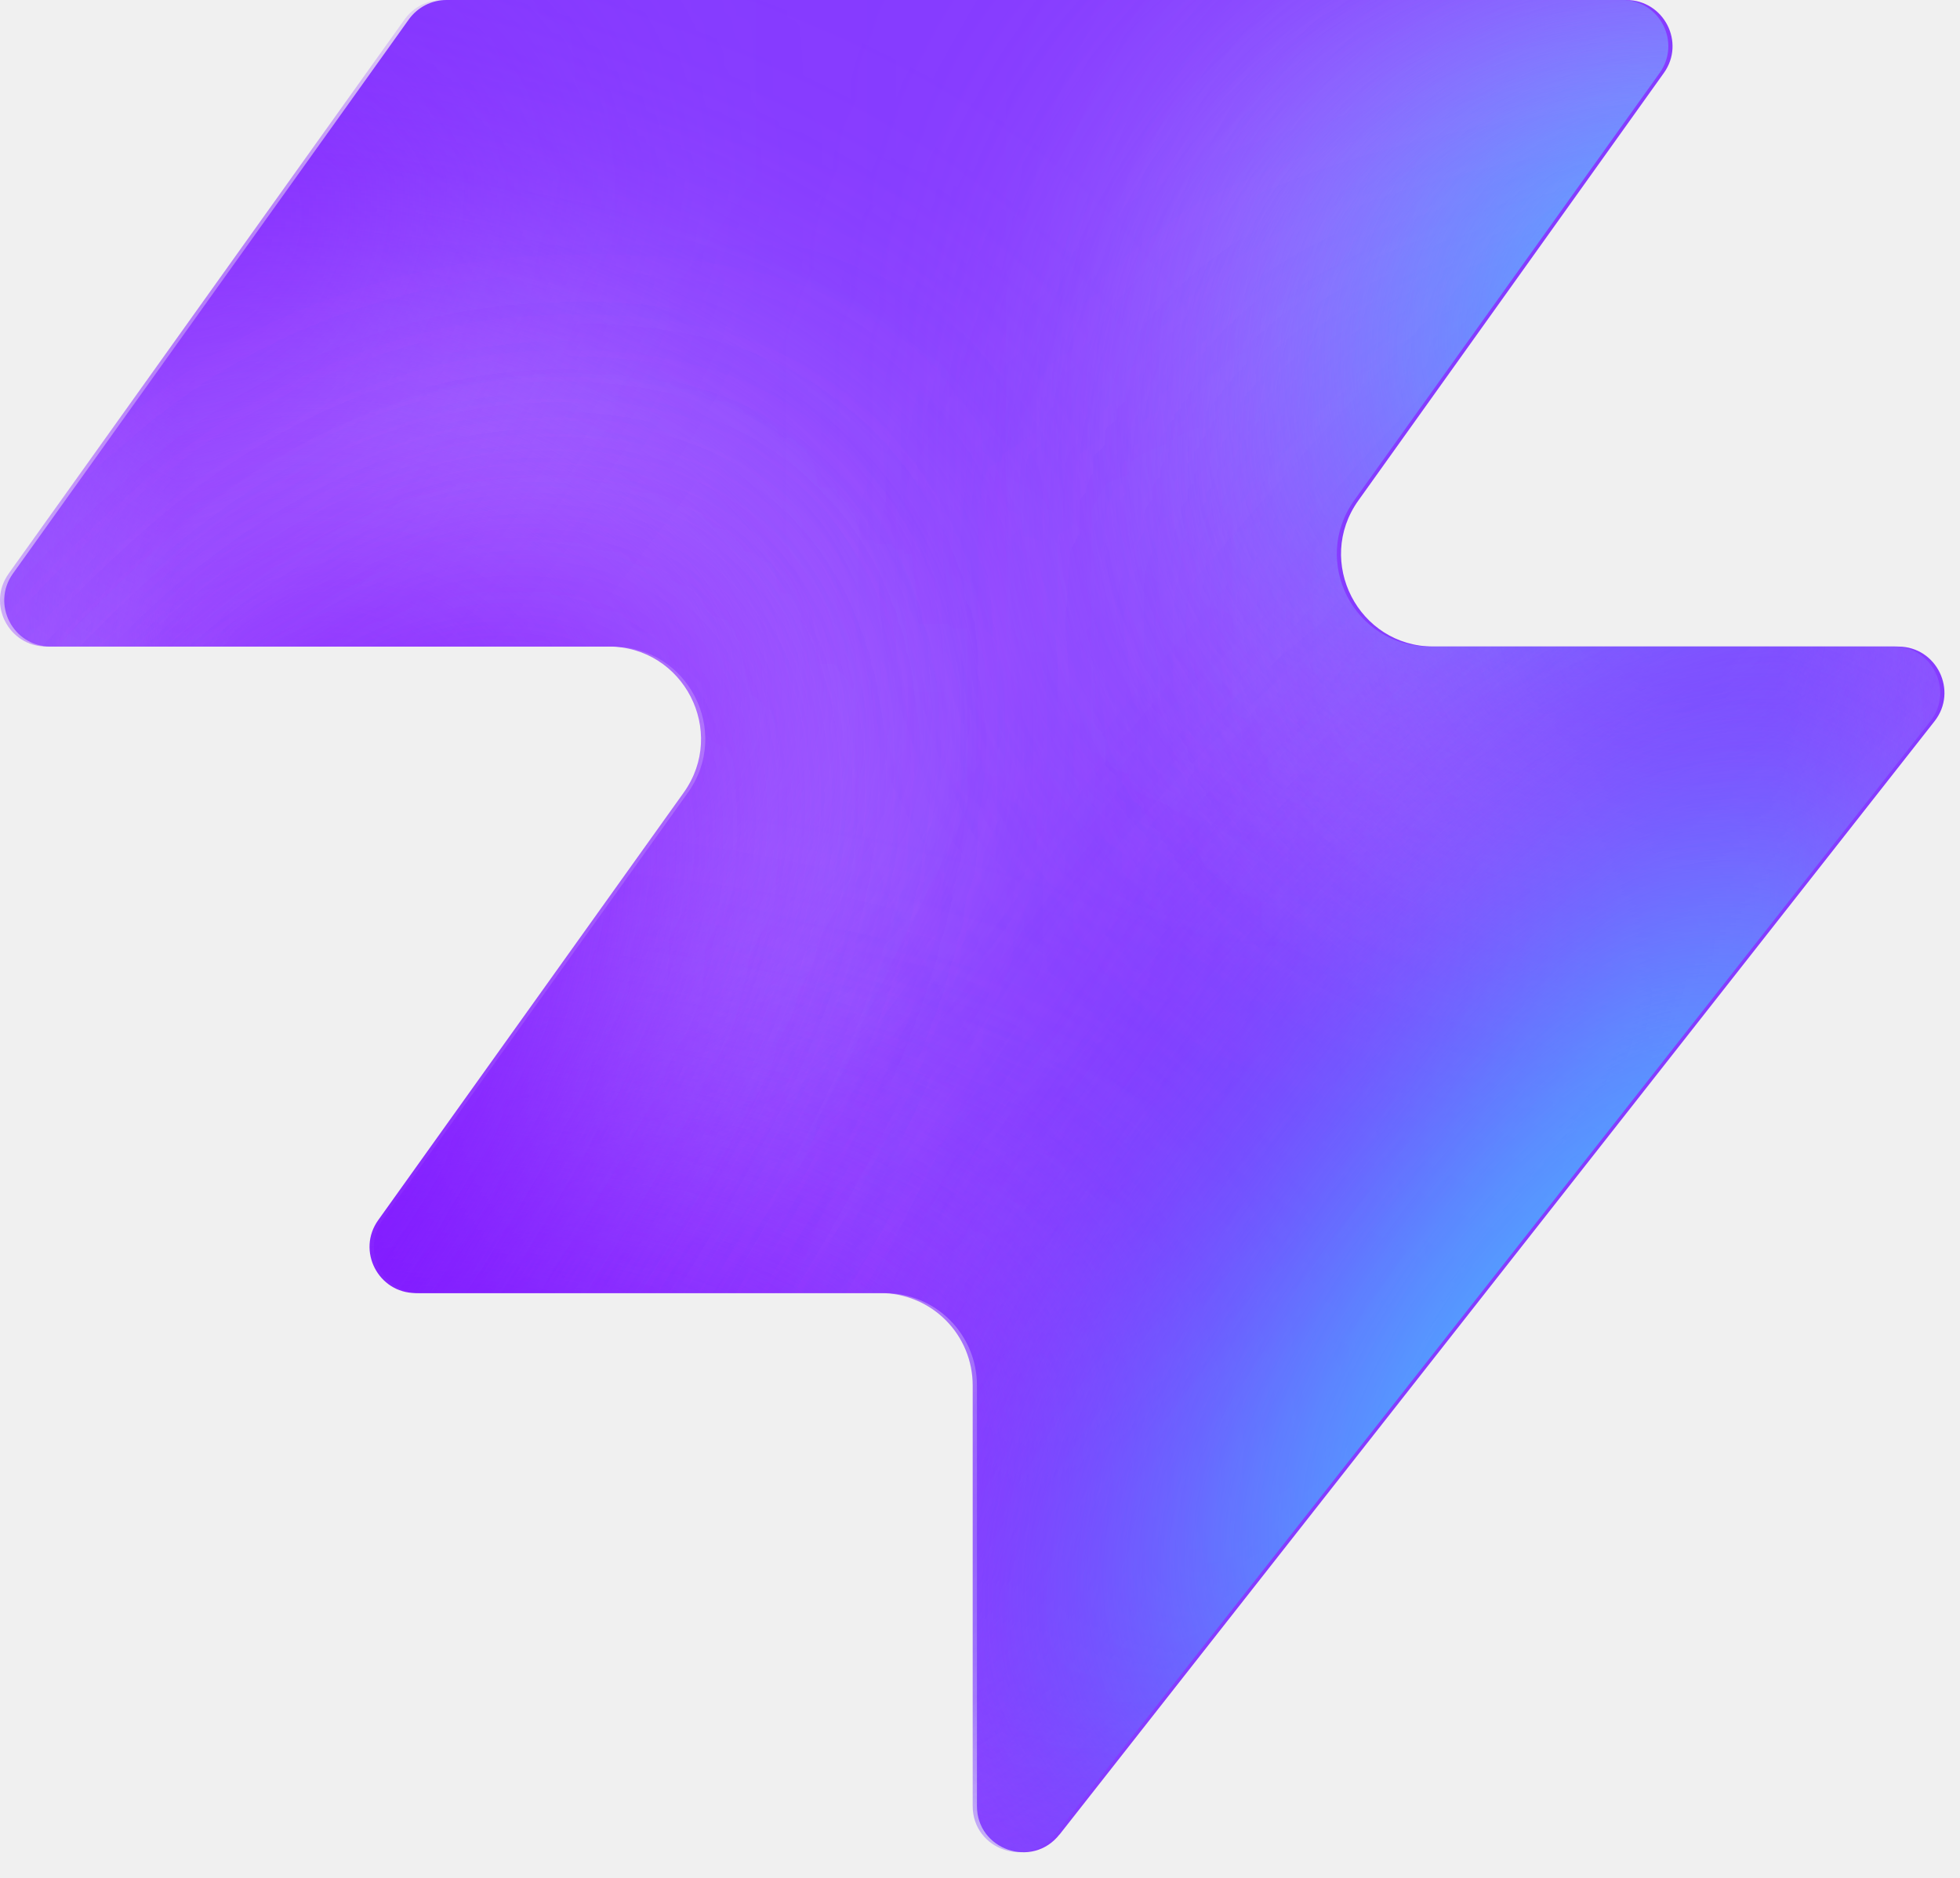
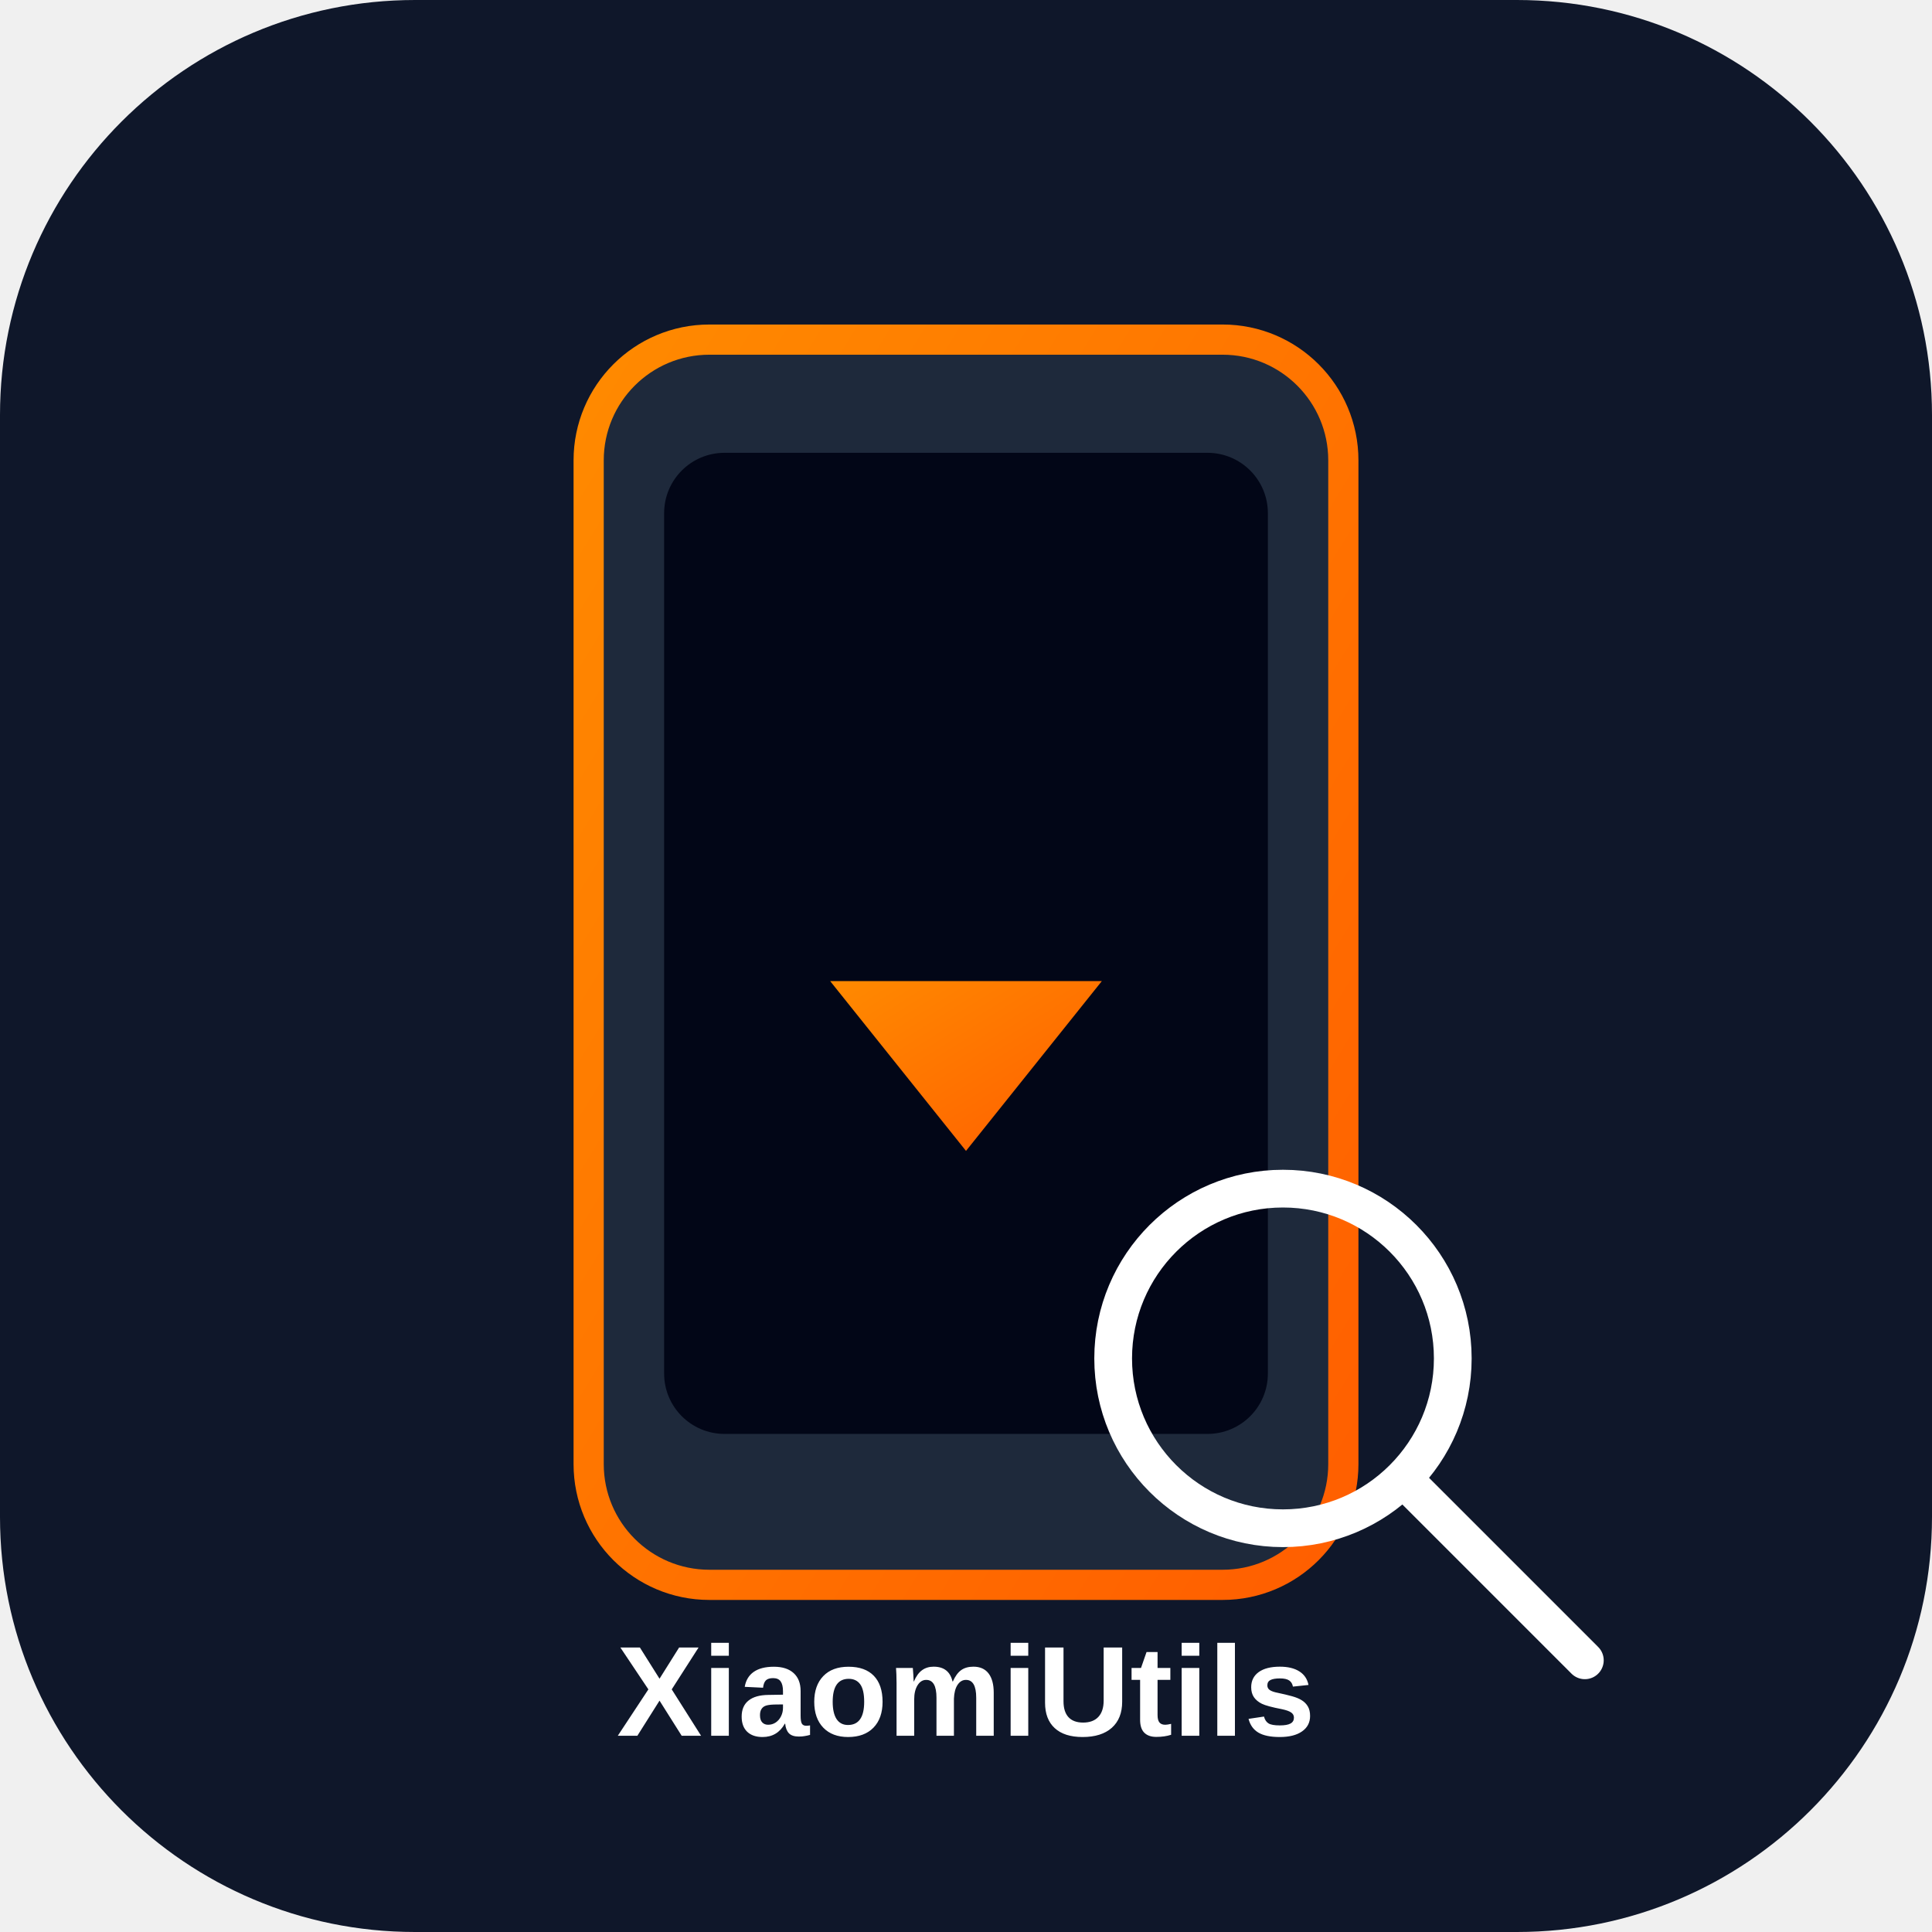
- <svg xmlns="http://www.w3.org/2000/svg" width="48" height="46" fill="none" viewBox="0 0 48 46">
-   <path fill="#863bff" d="M25.946 44.938c-.664.845-2.021.375-2.021-.698V33.937a2.26 2.26 0 0 0-2.262-2.262H10.287c-.92 0-1.456-1.04-.92-1.788l7.48-10.471c1.07-1.497 0-3.578-1.842-3.578H1.237c-.92 0-1.456-1.04-.92-1.788L10.013.474c.214-.297.556-.474.92-.474h28.894c.92 0 1.456 1.04.92 1.788l-7.48 10.471c-1.07 1.498 0 3.579 1.842 3.579h11.377c.943 0 1.473 1.088.89 1.83L25.947 44.94z" style="fill:#863bff;fill:color(display-p3 .525 .23 1);fill-opacity:1" />
-   <mask id="a" width="48" height="46" x="0" y="0" maskUnits="userSpaceOnUse" style="mask-type:alpha">
-     <path fill="#000" d="M25.842 44.938c-.664.844-2.021.375-2.021-.698V33.937a2.26 2.26 0 0 0-2.262-2.262H10.183c-.92 0-1.456-1.04-.92-1.788l7.48-10.471c1.07-1.498 0-3.579-1.842-3.579H1.133c-.92 0-1.456-1.04-.92-1.787L9.91.473c.214-.297.556-.474.92-.474h28.894c.92 0 1.456 1.04.92 1.788l-7.48 10.471c-1.07 1.498 0 3.578 1.842 3.578h11.377c.943 0 1.473 1.088.89 1.832L25.843 44.94z" style="fill:#000;fill-opacity:1" />
-   </mask>
-   <g mask="url(#a)">
-     <g filter="url(#b)">
-       <ellipse cx="5.508" cy="14.704" fill="#ede6ff" rx="5.508" ry="14.704" style="fill:#ede6ff;fill:color(display-p3 .927 .903 1);fill-opacity:1" transform="matrix(.00324 1 1 -.00324 -4.47 31.516)" />
-     </g>
-     <g filter="url(#c)">
-       <ellipse cx="10.399" cy="29.851" fill="#ede6ff" rx="10.399" ry="29.851" style="fill:#ede6ff;fill:color(display-p3 .927 .903 1);fill-opacity:1" transform="matrix(.00324 1 1 -.00324 -39.328 7.883)" />
-     </g>
-     <g filter="url(#d)">
-       <ellipse cx="5.508" cy="30.487" fill="#7e14ff" rx="5.508" ry="30.487" style="fill:#7e14ff;fill:color(display-p3 .492 .077 1);fill-opacity:1" transform="rotate(89.814 -25.913 -14.639)scale(1 -1)" />
-     </g>
-     <g filter="url(#e)">
-       <ellipse cx="5.508" cy="30.599" fill="#7e14ff" rx="5.508" ry="30.599" style="fill:#7e14ff;fill:color(display-p3 .492 .077 1);fill-opacity:1" transform="rotate(89.814 -32.644 -3.334)scale(1 -1)" />
-     </g>
-     <g filter="url(#f)">
-       <ellipse cx="5.508" cy="30.599" fill="#7e14ff" rx="5.508" ry="30.599" style="fill:#7e14ff;fill:color(display-p3 .492 .077 1);fill-opacity:1" transform="matrix(.00324 1 1 -.00324 -34.34 30.47)" />
-     </g>
-     <g filter="url(#g)">
-       <ellipse cx="14.072" cy="22.078" fill="#ede6ff" rx="14.072" ry="22.078" style="fill:#ede6ff;fill:color(display-p3 .927 .903 1);fill-opacity:1" transform="rotate(93.35 24.506 48.493)scale(-1 1)" />
-     </g>
-     <g filter="url(#h)">
-       <ellipse cx="3.47" cy="21.501" fill="#7e14ff" rx="3.47" ry="21.501" style="fill:#7e14ff;fill:color(display-p3 .492 .077 1);fill-opacity:1" transform="rotate(89.009 28.708 47.59)scale(-1 1)" />
-     </g>
-     <g filter="url(#i)">
-       <ellipse cx="3.47" cy="21.501" fill="#7e14ff" rx="3.47" ry="21.501" style="fill:#7e14ff;fill:color(display-p3 .492 .077 1);fill-opacity:1" transform="rotate(89.009 28.708 47.59)scale(-1 1)" />
-     </g>
-     <g filter="url(#j)">
-       <ellipse cx=".387" cy="8.972" fill="#7e14ff" rx="4.407" ry="29.108" style="fill:#7e14ff;fill:color(display-p3 .492 .077 1);fill-opacity:1" transform="rotate(39.51 .387 8.972)" />
-     </g>
-     <g filter="url(#k)">
-       <ellipse cx="47.523" cy="-6.092" fill="#7e14ff" rx="4.407" ry="29.108" style="fill:#7e14ff;fill:color(display-p3 .492 .077 1);fill-opacity:1" transform="rotate(37.892 47.523 -6.092)" />
-     </g>
-     <g filter="url(#l)">
-       <ellipse cx="41.412" cy="6.333" fill="#47bfff" rx="5.971" ry="9.665" style="fill:#47bfff;fill:color(display-p3 .28 .748 1);fill-opacity:1" transform="rotate(37.892 41.412 6.333)" />
-     </g>
-     <g filter="url(#m)">
-       <ellipse cx="-1.879" cy="38.332" fill="#7e14ff" rx="4.407" ry="29.108" style="fill:#7e14ff;fill:color(display-p3 .492 .077 1);fill-opacity:1" transform="rotate(37.892 -1.88 38.332)" />
-     </g>
-     <g filter="url(#n)">
-       <ellipse cx="-1.879" cy="38.332" fill="#7e14ff" rx="4.407" ry="29.108" style="fill:#7e14ff;fill:color(display-p3 .492 .077 1);fill-opacity:1" transform="rotate(37.892 -1.88 38.332)" />
-     </g>
-     <g filter="url(#o)">
-       <ellipse cx="35.651" cy="29.907" fill="#7e14ff" rx="4.407" ry="29.108" style="fill:#7e14ff;fill:color(display-p3 .492 .077 1);fill-opacity:1" transform="rotate(37.892 35.651 29.907)" />
-     </g>
-     <g filter="url(#p)">
-       <ellipse cx="38.418" cy="32.4" fill="#47bfff" rx="5.971" ry="15.297" style="fill:#47bfff;fill:color(display-p3 .28 .748 1);fill-opacity:1" transform="rotate(37.892 38.418 32.4)" />
-     </g>
-   </g>
+ <svg xmlns="http://www.w3.org/2000/svg" width="512" height="512" viewBox="0 0 512 512">
  <defs>
-     <filter id="b" width="60.045" height="41.654" x="-19.77" y="16.149" color-interpolation-filters="sRGB" filterUnits="userSpaceOnUse">
-       <feFlood flood-opacity="0" result="BackgroundImageFix" />
-       <feBlend in="SourceGraphic" in2="BackgroundImageFix" result="shape" />
-       <feGaussianBlur result="effect1_foregroundBlur_2002_17158" stdDeviation="7.659" />
-     </filter>
-     <filter id="c" width="90.34" height="51.437" x="-54.613" y="-7.533" color-interpolation-filters="sRGB" filterUnits="userSpaceOnUse">
-       <feFlood flood-opacity="0" result="BackgroundImageFix" />
-       <feBlend in="SourceGraphic" in2="BackgroundImageFix" result="shape" />
-       <feGaussianBlur result="effect1_foregroundBlur_2002_17158" stdDeviation="7.659" />
-     </filter>
-     <filter id="d" width="79.355" height="29.4" x="-49.64" y="2.03" color-interpolation-filters="sRGB" filterUnits="userSpaceOnUse">
-       <feFlood flood-opacity="0" result="BackgroundImageFix" />
-       <feBlend in="SourceGraphic" in2="BackgroundImageFix" result="shape" />
-       <feGaussianBlur result="effect1_foregroundBlur_2002_17158" stdDeviation="4.596" />
-     </filter>
-     <filter id="e" width="79.579" height="29.4" x="-45.045" y="20.029" color-interpolation-filters="sRGB" filterUnits="userSpaceOnUse">
-       <feFlood flood-opacity="0" result="BackgroundImageFix" />
-       <feBlend in="SourceGraphic" in2="BackgroundImageFix" result="shape" />
-       <feGaussianBlur result="effect1_foregroundBlur_2002_17158" stdDeviation="4.596" />
-     </filter>
-     <filter id="f" width="79.579" height="29.4" x="-43.513" y="21.178" color-interpolation-filters="sRGB" filterUnits="userSpaceOnUse">
-       <feFlood flood-opacity="0" result="BackgroundImageFix" />
-       <feBlend in="SourceGraphic" in2="BackgroundImageFix" result="shape" />
-       <feGaussianBlur result="effect1_foregroundBlur_2002_17158" stdDeviation="4.596" />
-     </filter>
-     <filter id="g" width="74.749" height="58.852" x="15.756" y="-17.901" color-interpolation-filters="sRGB" filterUnits="userSpaceOnUse">
-       <feFlood flood-opacity="0" result="BackgroundImageFix" />
-       <feBlend in="SourceGraphic" in2="BackgroundImageFix" result="shape" />
-       <feGaussianBlur result="effect1_foregroundBlur_2002_17158" stdDeviation="7.659" />
-     </filter>
-     <filter id="h" width="61.377" height="25.362" x="23.548" y="2.284" color-interpolation-filters="sRGB" filterUnits="userSpaceOnUse">
-       <feFlood flood-opacity="0" result="BackgroundImageFix" />
-       <feBlend in="SourceGraphic" in2="BackgroundImageFix" result="shape" />
-       <feGaussianBlur result="effect1_foregroundBlur_2002_17158" stdDeviation="4.596" />
-     </filter>
-     <filter id="i" width="61.377" height="25.362" x="23.548" y="2.284" color-interpolation-filters="sRGB" filterUnits="userSpaceOnUse">
-       <feFlood flood-opacity="0" result="BackgroundImageFix" />
-       <feBlend in="SourceGraphic" in2="BackgroundImageFix" result="shape" />
-       <feGaussianBlur result="effect1_foregroundBlur_2002_17158" stdDeviation="4.596" />
-     </filter>
-     <filter id="j" width="56.045" height="63.649" x="-27.636" y="-22.853" color-interpolation-filters="sRGB" filterUnits="userSpaceOnUse">
-       <feFlood flood-opacity="0" result="BackgroundImageFix" />
-       <feBlend in="SourceGraphic" in2="BackgroundImageFix" result="shape" />
-       <feGaussianBlur result="effect1_foregroundBlur_2002_17158" stdDeviation="4.596" />
-     </filter>
-     <filter id="k" width="54.814" height="64.646" x="20.116" y="-38.415" color-interpolation-filters="sRGB" filterUnits="userSpaceOnUse">
-       <feFlood flood-opacity="0" result="BackgroundImageFix" />
-       <feBlend in="SourceGraphic" in2="BackgroundImageFix" result="shape" />
-       <feGaussianBlur result="effect1_foregroundBlur_2002_17158" stdDeviation="4.596" />
-     </filter>
-     <filter id="l" width="33.541" height="35.313" x="24.641" y="-11.323" color-interpolation-filters="sRGB" filterUnits="userSpaceOnUse">
-       <feFlood flood-opacity="0" result="BackgroundImageFix" />
-       <feBlend in="SourceGraphic" in2="BackgroundImageFix" result="shape" />
-       <feGaussianBlur result="effect1_foregroundBlur_2002_17158" stdDeviation="4.596" />
-     </filter>
-     <filter id="m" width="54.814" height="64.646" x="-29.286" y="6.009" color-interpolation-filters="sRGB" filterUnits="userSpaceOnUse">
-       <feFlood flood-opacity="0" result="BackgroundImageFix" />
-       <feBlend in="SourceGraphic" in2="BackgroundImageFix" result="shape" />
-       <feGaussianBlur result="effect1_foregroundBlur_2002_17158" stdDeviation="4.596" />
-     </filter>
-     <filter id="n" width="54.814" height="64.646" x="-29.286" y="6.009" color-interpolation-filters="sRGB" filterUnits="userSpaceOnUse">
-       <feFlood flood-opacity="0" result="BackgroundImageFix" />
-       <feBlend in="SourceGraphic" in2="BackgroundImageFix" result="shape" />
-       <feGaussianBlur result="effect1_foregroundBlur_2002_17158" stdDeviation="4.596" />
-     </filter>
-     <filter id="o" width="54.814" height="64.646" x="8.244" y="-2.416" color-interpolation-filters="sRGB" filterUnits="userSpaceOnUse">
-       <feFlood flood-opacity="0" result="BackgroundImageFix" />
-       <feBlend in="SourceGraphic" in2="BackgroundImageFix" result="shape" />
-       <feGaussianBlur result="effect1_foregroundBlur_2002_17158" stdDeviation="4.596" />
-     </filter>
-     <filter id="p" width="39.409" height="43.623" x="18.713" y="10.588" color-interpolation-filters="sRGB" filterUnits="userSpaceOnUse">
-       <feFlood flood-opacity="0" result="BackgroundImageFix" />
-       <feBlend in="SourceGraphic" in2="BackgroundImageFix" result="shape" />
-       <feGaussianBlur result="effect1_foregroundBlur_2002_17158" stdDeviation="4.596" />
-     </filter>
+     <linearGradient id="gradOrange" x1="0%" y1="0%" x2="100%" y2="100%">
+       <stop offset="0%" style="stop-color:#ff8a00;stop-opacity:1" />
+       <stop offset="100%" style="stop-color:#ff5e00;stop-opacity:1" />
+     </linearGradient>
  </defs>
+   <rect width="512" height="512" rx="110" fill="#0f172a" />
+   <rect x="156" y="90" width="200" height="330" rx="32" fill="#1e293b" stroke="url(#gradOrange)" stroke-width="8" />
+   <rect x="176" y="120" width="160" height="260" rx="16" fill="#020617" />
+   <line x1="256" y1="190" x2="256" y2="270" stroke="url(#gradOrange)" stroke-width="12" stroke-linecap="round" />
+   <polygon points="256,305 220,260 292,260" fill="url(#gradOrange)" />
+   <circle cx="340" cy="360" r="45" fill="none" stroke="#ffffff" stroke-width="10" />
+   <line x1="372" y1="392" x2="420" y2="440" stroke="#ffffff" stroke-width="10" stroke-linecap="round" />
+   <text x="256" y="460" text-anchor="middle" font-family="Segoe UI, Arial, sans-serif" font-size="34" fill="#ffffff" font-weight="600">
+     XiaomiUtils
+   </text>
</svg>
